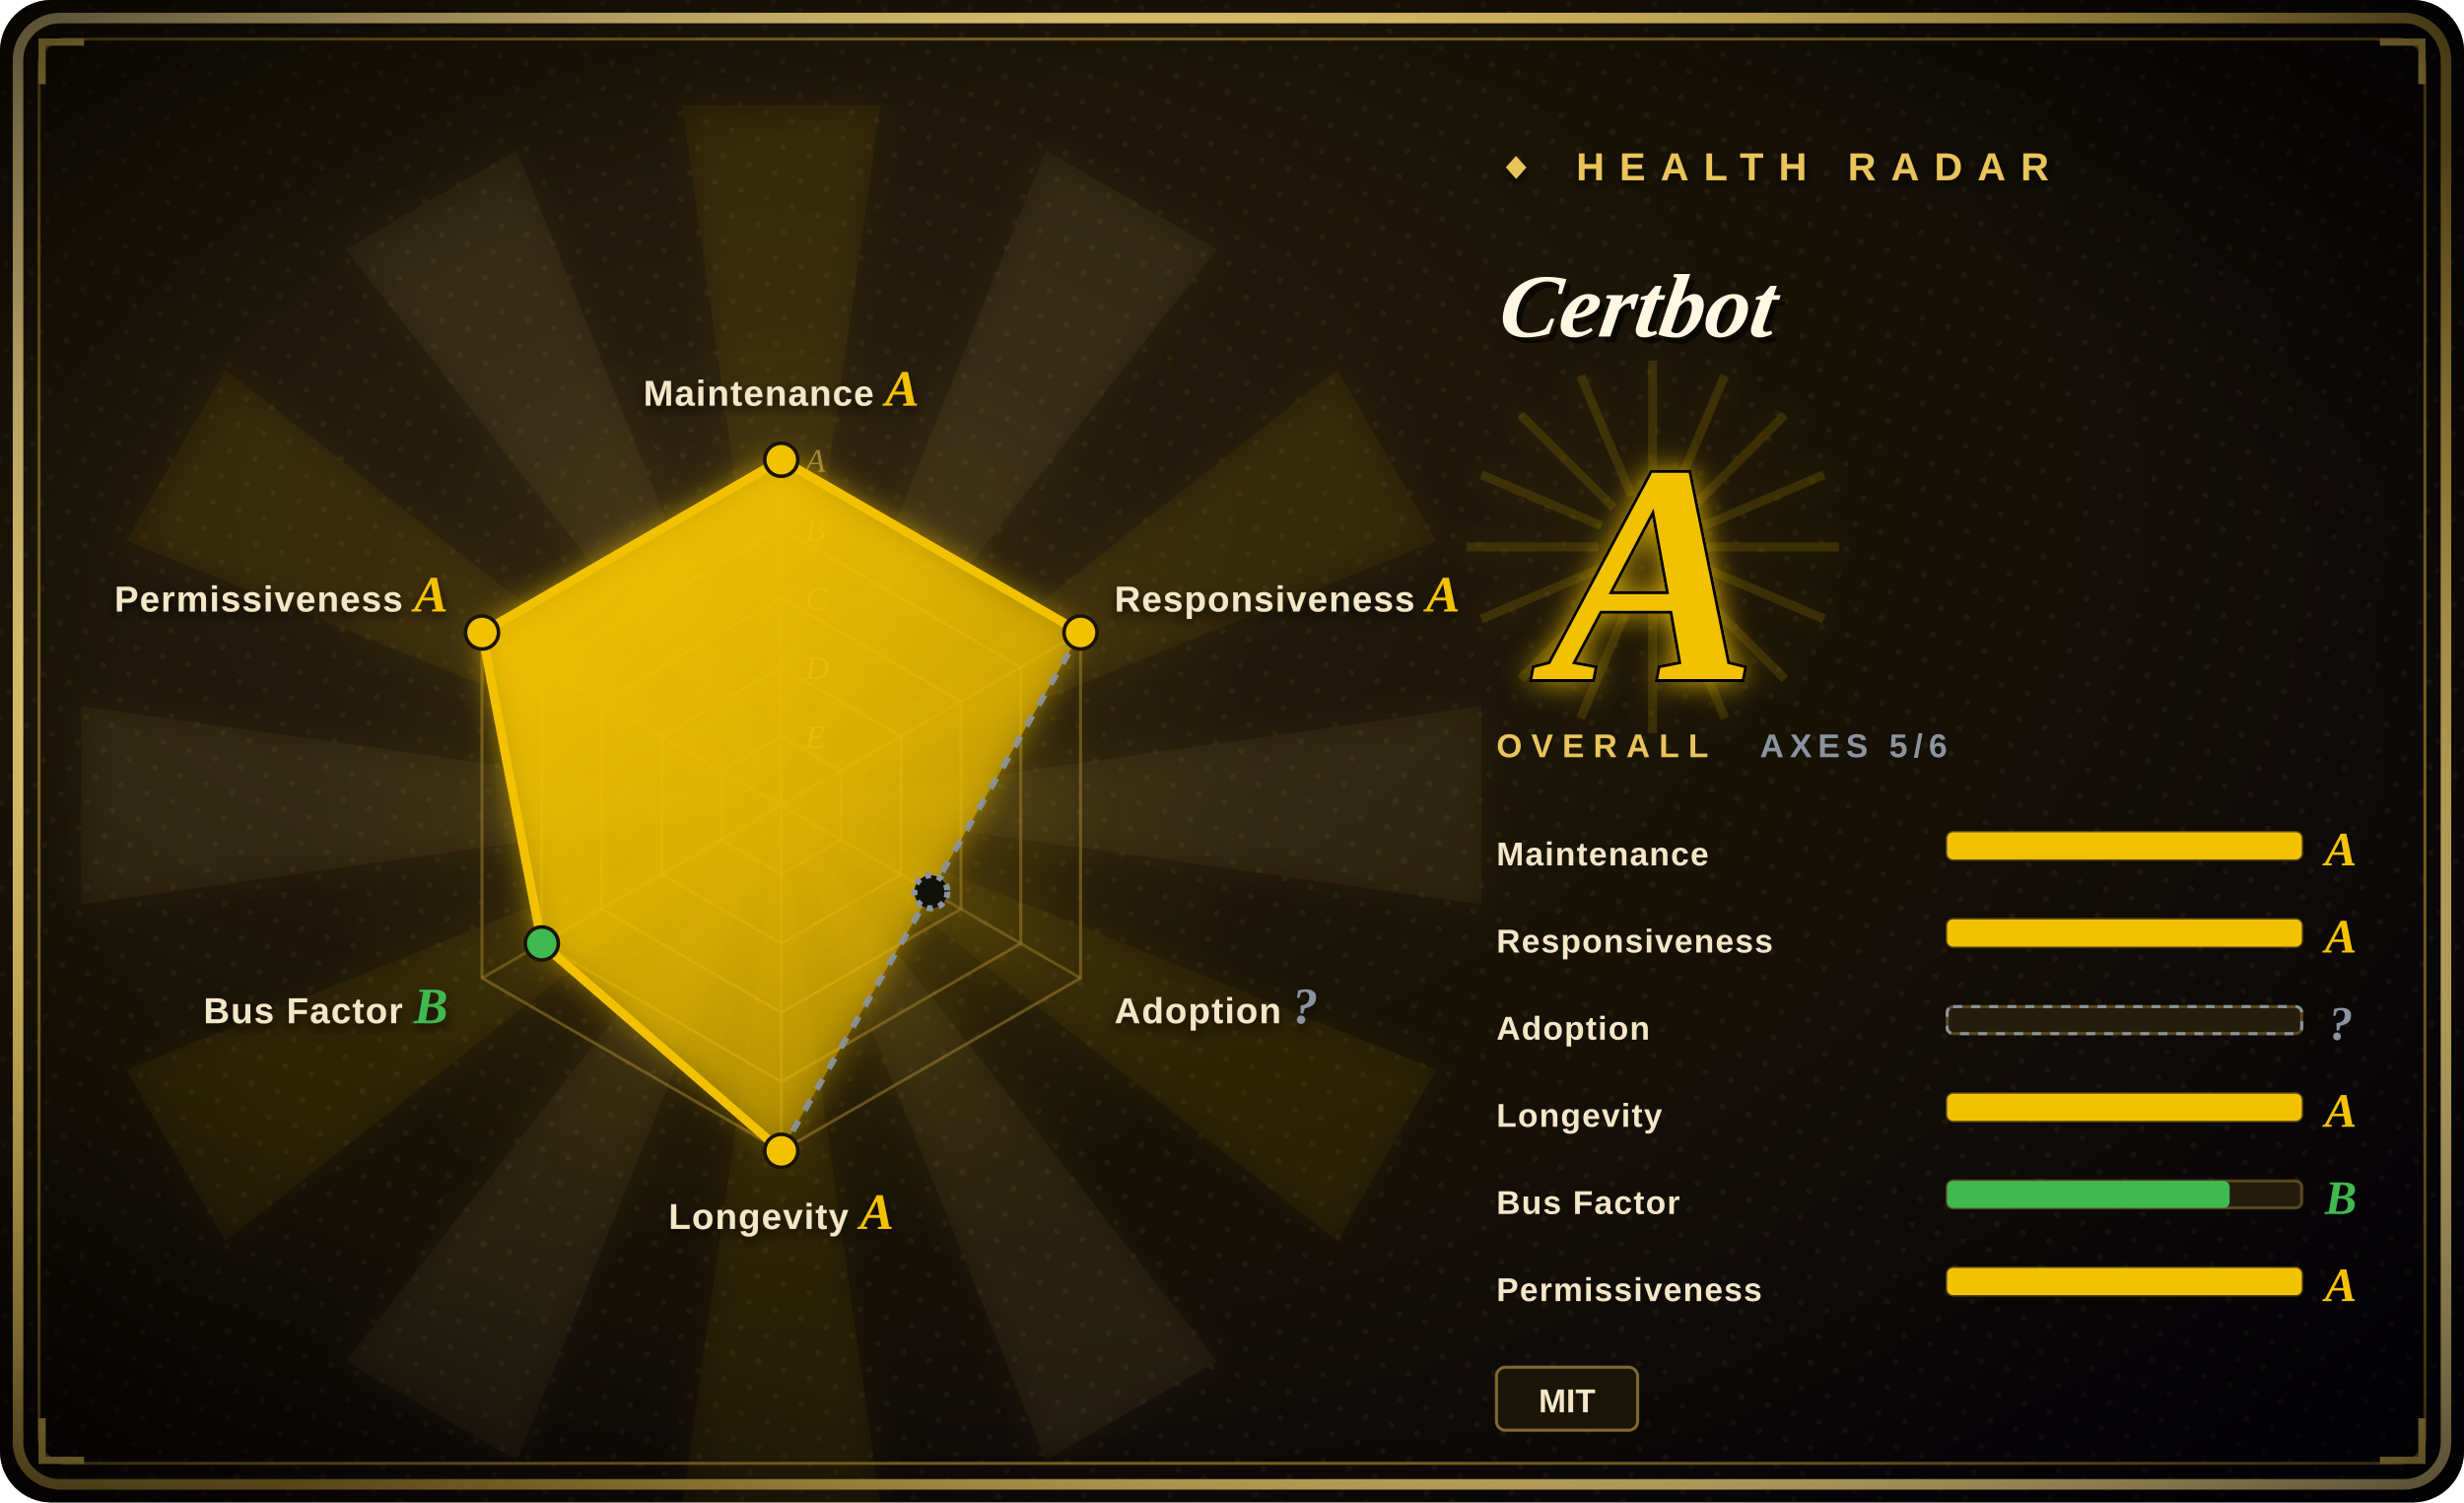
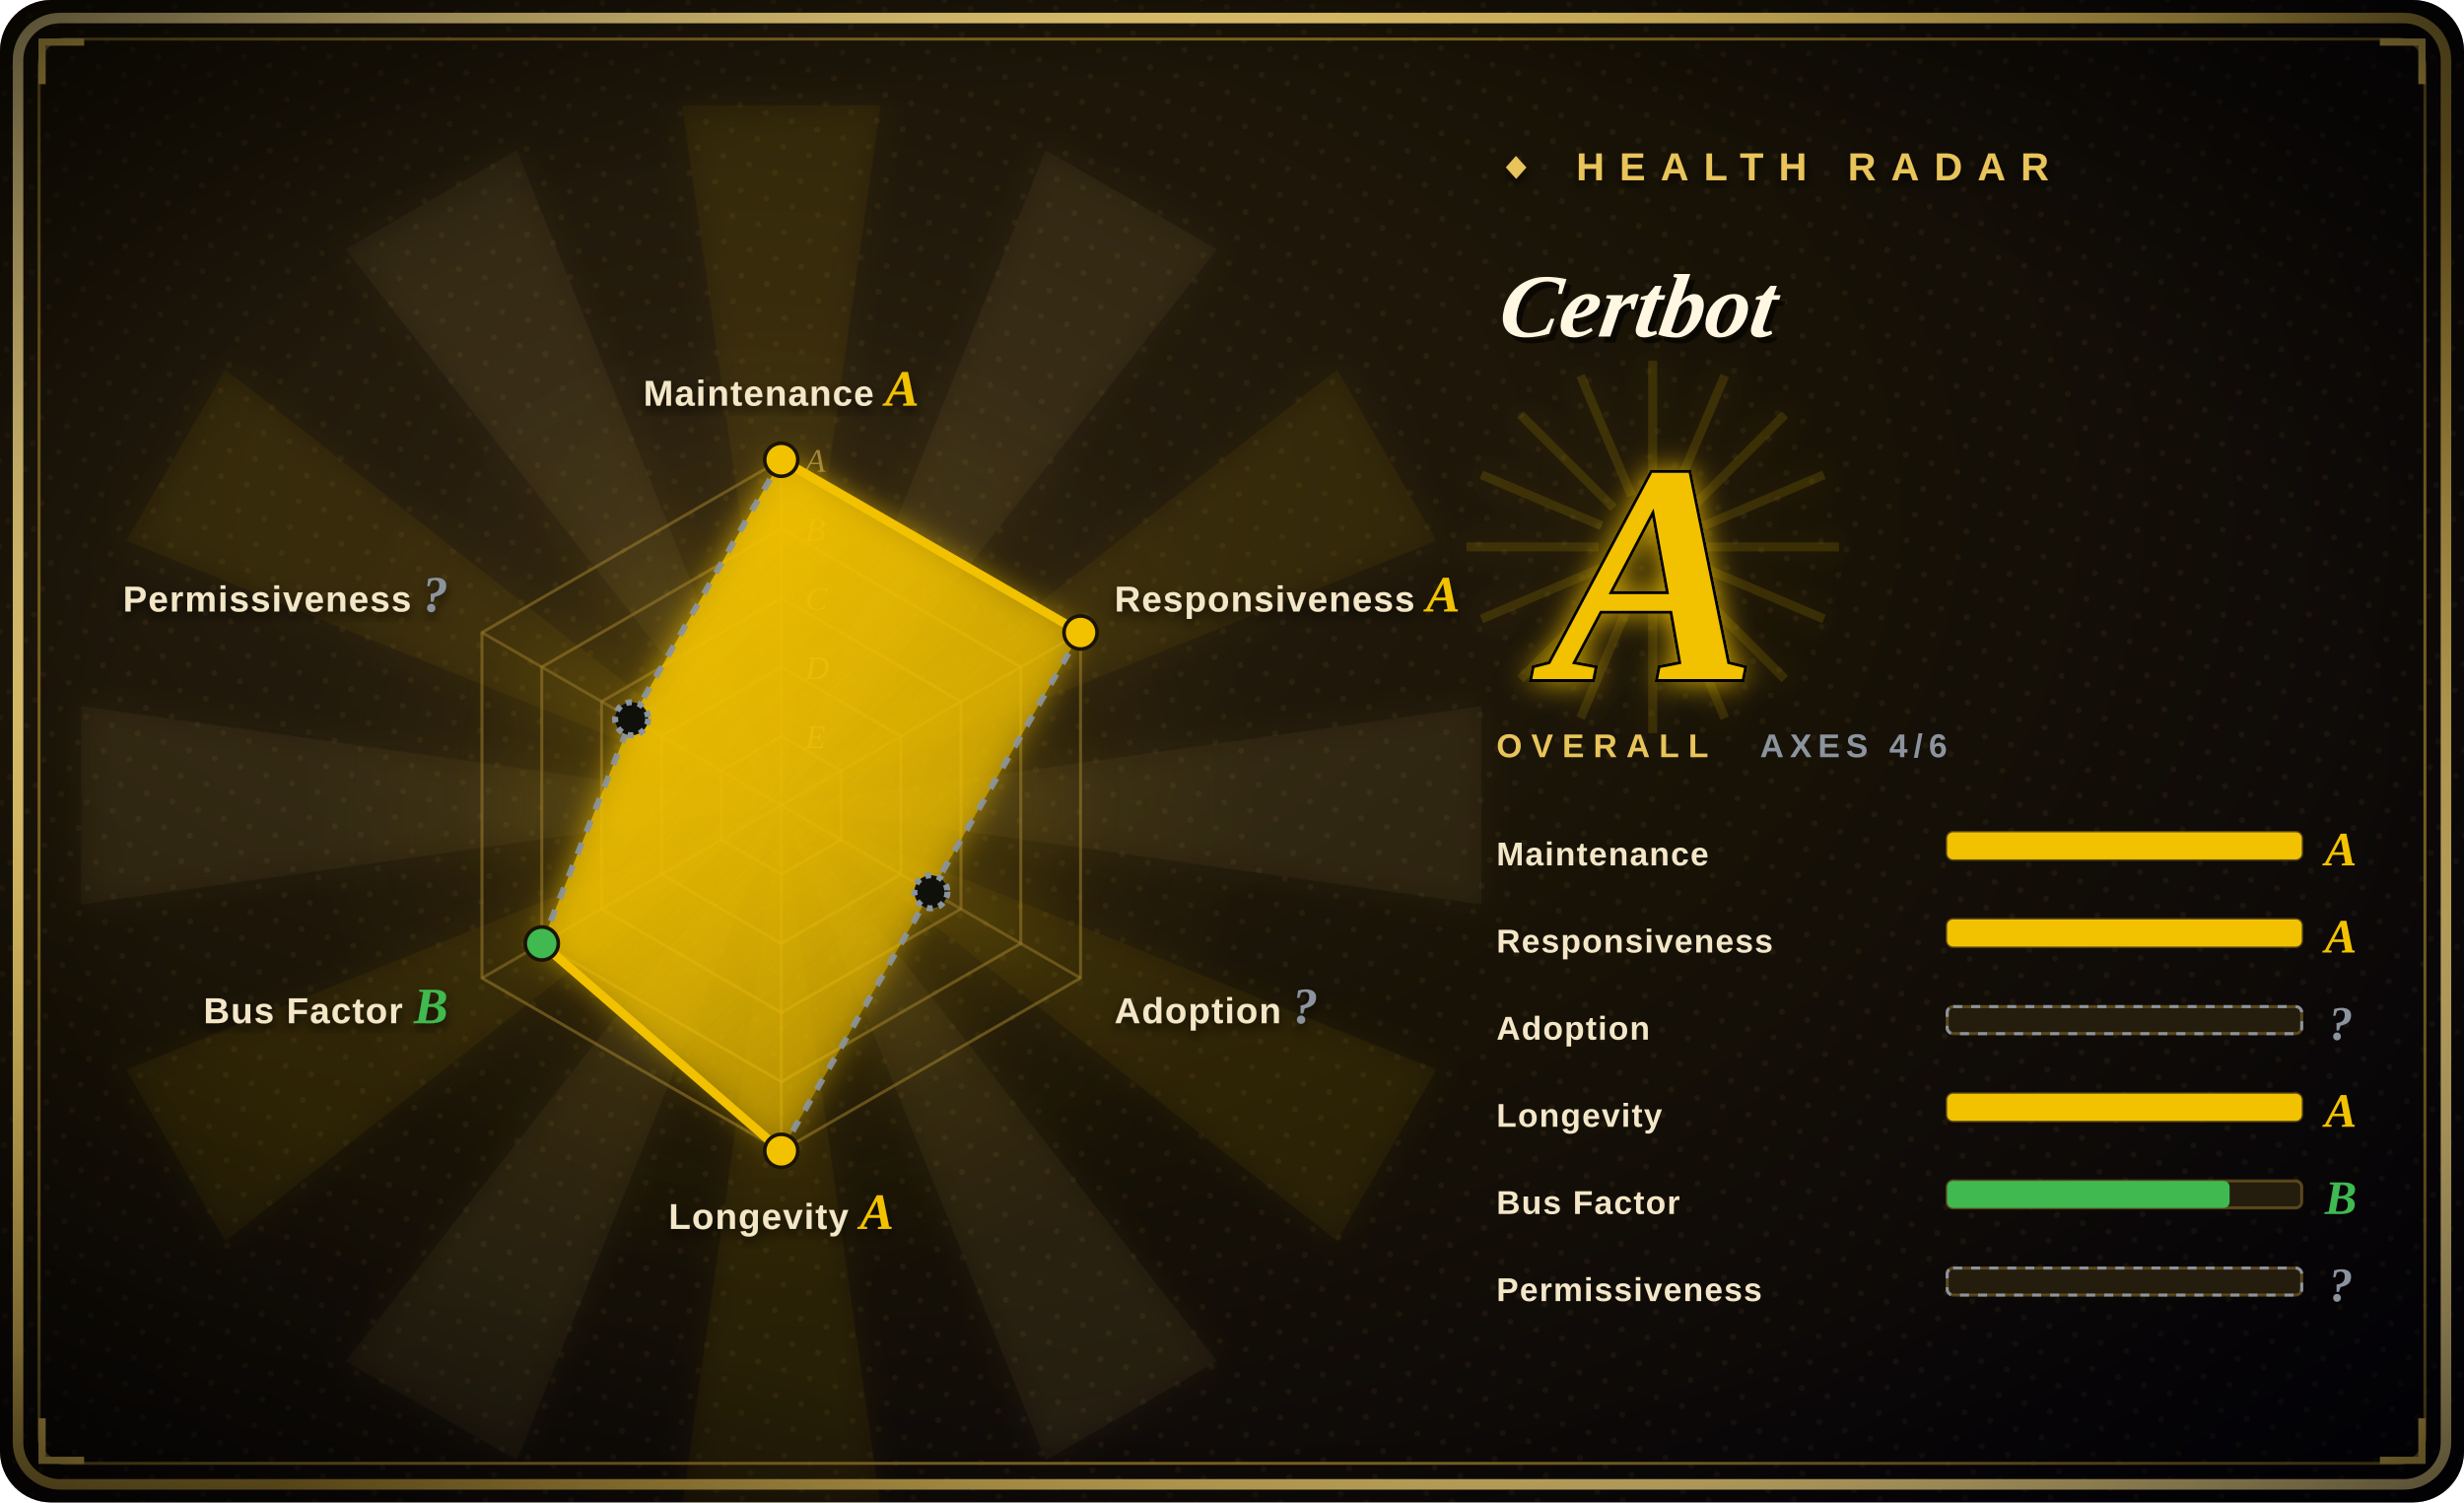
<svg xmlns="http://www.w3.org/2000/svg" width="820" height="500" viewBox="0 0 820 500">
  <defs>
    <radialGradient id="bg" cx="30%" cy="34%" r="90%">
      <stop offset="0%" stop-color="#2a2010" />
      <stop offset="48%" stop-color="#181206" />
      <stop offset="100%" stop-color="#05030a" />
    </radialGradient>
    <radialGradient id="vig" cx="50%" cy="50%" r="72%">
      <stop offset="62%" stop-color="#000000" stop-opacity="0" />
      <stop offset="100%" stop-color="#000000" stop-opacity="0.72" />
    </radialGradient>
    <linearGradient id="frame" x1="0" y1="0" x2="1" y2="1">
      <stop offset="0%" stop-color="#f6dd92" />
      <stop offset="45%" stop-color="#E8C45A" />
      <stop offset="55%" stop-color="#9c7d2a" />
      <stop offset="100%" stop-color="#f6dd92" />
    </linearGradient>
    <linearGradient id="poly" x1="0" y1="0" x2="0.7" y2="1">
      <stop offset="0%" stop-color="#F2C200" stop-opacity="0.92" />
      <stop offset="100%" stop-color="#F2C200" stop-opacity="0.34" />
    </linearGradient>
    <radialGradient id="halo" cx="50%" cy="50%" r="50%">
      <stop offset="0%" stop-color="#F2C200" stop-opacity="0.34" />
      <stop offset="68%" stop-color="#F2C200" stop-opacity="0.04" />
      <stop offset="100%" stop-color="#F2C200" stop-opacity="0" />
    </radialGradient>
    <filter id="glow" x="-60%" y="-60%" width="220%" height="220%">
      <feGaussianBlur stdDeviation="5" result="b" />
      <feMerge>
        <feMergeNode in="b" />
        <feMergeNode in="SourceGraphic" />
      </feMerge>
    </filter>
    <filter id="soft" x="-30%" y="-30%" width="160%" height="160%">
      <feDropShadow dx="0" dy="2" stdDeviation="2" flood-color="#000" flood-opacity="0.7" />
    </filter>
    <pattern id="halftone" width="9" height="9" patternUnits="userSpaceOnUse" patternTransform="rotate(18)">
      <circle cx="2" cy="2" r="1" fill="#E8C45A" fill-opacity="0.06" />
    </pattern>
  </defs>
  <rect width="820" height="500" rx="17" fill="url(#bg)" />
  <rect width="820" height="500" rx="17" fill="url(#halftone)" />
  <g opacity="0.5" filter="url(#glow)">
    <path d="M260,268 L493,235 L493,301 Z" fill="#E8C45A" fill-opacity="0.10" />
    <path d="M260,268 L478,356 L445,413 Z" fill="#F2C200" fill-opacity="0.10" />
    <path d="M260,268 L405,453 L348,486 Z" fill="#E8C45A" fill-opacity="0.10" />
    <path d="M260,268 L293,501 L227,501 Z" fill="#F2C200" fill-opacity="0.10" />
    <path d="M260,268 L172,486 L115,453 Z" fill="#E8C45A" fill-opacity="0.10" />
    <path d="M260,268 L75,413 L42,356 Z" fill="#F2C200" fill-opacity="0.10" />
    <path d="M260,268 L27,301 L27,235 Z" fill="#E8C45A" fill-opacity="0.10" />
    <path d="M260,268 L42,180 L75,123 Z" fill="#F2C200" fill-opacity="0.10" />
    <path d="M260,268 L115,83 L172,50 Z" fill="#E8C45A" fill-opacity="0.10" />
    <path d="M260,268 L227,35 L293,35 Z" fill="#F2C200" fill-opacity="0.10" />
    <path d="M260,268 L348,50 L405,83 Z" fill="#E8C45A" fill-opacity="0.10" />
    <path d="M260,268 L445,123 L478,180 Z" fill="#F2C200" fill-opacity="0.10" />
  </g>
  <circle cx="260" cy="268" r="161" fill="url(#halo)" />
  <rect x="6" y="6" width="808" height="488" rx="14" fill="none" stroke="url(#frame)" stroke-width="3.5" />
  <rect x="13" y="13" width="794" height="474" rx="9" fill="none" stroke="#9c7d2a" stroke-width="1" stroke-opacity="0.8" />
  <path d="M14,28 L14,14 L28,14" fill="none" stroke="#E8C45A" stroke-width="2.4" />
  <path d="M806,28 L806,14 L792,14" fill="none" stroke="#E8C45A" stroke-width="2.4" />
  <path d="M14,472 L14,486 L28,486" fill="none" stroke="#E8C45A" stroke-width="2.4" />
  <path d="M806,472 L806,486 L792,486" fill="none" stroke="#E8C45A" stroke-width="2.4" />
  <rect width="820" height="500" rx="17" fill="url(#vig)" />
  <polygon points="260.0,153.0 359.6,210.5 359.6,325.5 260.0,383.0 160.4,325.5 160.4,210.5" fill="none" stroke="#9c7d2a" stroke-opacity="0.55" stroke-width="1" />
  <polygon points="260.0,176.0 339.7,222.0 339.7,314.0 260.0,360.0 180.3,314.0 180.3,222.0" fill="none" stroke="#9c7d2a" stroke-opacity="0.55" stroke-width="1" />
  <polygon points="260.0,199.0 319.8,233.5 319.8,302.5 260.0,337.0 200.2,302.5 200.2,233.5" fill="none" stroke="#9c7d2a" stroke-opacity="0.55" stroke-width="1" />
  <polygon points="260.0,222.0 299.8,245.0 299.8,291.0 260.0,314.0 220.2,291.0 220.2,245.0" fill="none" stroke="#9c7d2a" stroke-opacity="0.55" stroke-width="1" />
  <polygon points="260.0,245.0 279.9,256.5 279.9,279.5 260.0,291.0 240.1,279.5 240.1,256.5" fill="none" stroke="#9c7d2a" stroke-opacity="0.55" stroke-width="1" />
  <line x1="260" y1="268" x2="260.0" y2="153.0" stroke="#9c7d2a" stroke-opacity="0.5" stroke-width="1" />
  <line x1="260" y1="268" x2="359.6" y2="210.5" stroke="#9c7d2a" stroke-opacity="0.5" stroke-width="1" />
  <line x1="260" y1="268" x2="359.6" y2="325.5" stroke="#9c7d2a" stroke-opacity="0.5" stroke-width="1" />
  <line x1="260" y1="268" x2="260.0" y2="383.0" stroke="#9c7d2a" stroke-opacity="0.5" stroke-width="1" />
  <line x1="260" y1="268" x2="160.4" y2="325.5" stroke="#9c7d2a" stroke-opacity="0.5" stroke-width="1" />
  <line x1="260" y1="268" x2="160.4" y2="210.5" stroke="#9c7d2a" stroke-opacity="0.5" stroke-width="1" />
  <text x="268" y="157.0" font-size="11" font-style="italic" fill="#E8C45A" fill-opacity="0.55" font-family="'Georgia','Times New Roman',serif">A</text>
  <text x="268" y="180.0" font-size="11" font-style="italic" fill="#E8C45A" fill-opacity="0.55" font-family="'Georgia','Times New Roman',serif">B</text>
  <text x="268" y="203.0" font-size="11" font-style="italic" fill="#E8C45A" fill-opacity="0.55" font-family="'Georgia','Times New Roman',serif">C</text>
  <text x="268" y="226.0" font-size="11" font-style="italic" fill="#E8C45A" fill-opacity="0.55" font-family="'Georgia','Times New Roman',serif">D</text>
  <text x="268" y="249.0" font-size="11" font-style="italic" fill="#E8C45A" fill-opacity="0.55" font-family="'Georgia','Times New Roman',serif">E</text>
-   <polygon points="260.0,153.0 359.6,210.5 309.8,296.8 260.0,383.0 180.3,314.0 160.4,210.5" fill="url(#poly)" filter="url(#glow)" />
+   <polygon points="260.0,153.0 359.6,210.5 309.8,296.8 260.0,383.0 180.3,314.0 210.2,239.2" fill="url(#poly)" filter="url(#glow)" />
  <line x1="260.0" y1="153.0" x2="359.6" y2="210.5" stroke="#F2C200" stroke-width="3" />
  <line x1="359.6" y1="210.5" x2="309.8" y2="296.8" stroke="#8B949E" stroke-width="2" stroke-dasharray="4 4" stroke-opacity="0.92" />
  <line x1="309.8" y1="296.8" x2="260.0" y2="383.0" stroke="#8B949E" stroke-width="2" stroke-dasharray="4 4" stroke-opacity="0.92" />
  <line x1="260.0" y1="383.0" x2="180.3" y2="314.0" stroke="#F2C200" stroke-width="3" />
-   <line x1="180.3" y1="314.0" x2="160.4" y2="210.5" stroke="#F2C200" stroke-width="3" />
-   <line x1="160.4" y1="210.5" x2="260.0" y2="153.0" stroke="#F2C200" stroke-width="3" />
+   <line x1="180.3" y1="314.0" x2="210.2" y2="239.2" stroke="#8B949E" stroke-width="2" stroke-dasharray="4 4" stroke-opacity="0.92" />
+   <line x1="210.2" y1="239.2" x2="260.0" y2="153.0" stroke="#8B949E" stroke-width="2" stroke-dasharray="4 4" stroke-opacity="0.92" />
  <circle cx="260.0" cy="153.0" r="5.5" fill="#F2C200" stroke="#1a1306" stroke-width="1.2" />
  <circle cx="359.6" cy="210.5" r="5.5" fill="#F2C200" stroke="#1a1306" stroke-width="1.2" />
  <circle cx="309.8" cy="296.8" r="5.5" fill="#10100b" stroke="#8B949E" stroke-width="2" stroke-dasharray="2 2" />
  <circle cx="260.0" cy="383.0" r="5.5" fill="#F2C200" stroke="#1a1306" stroke-width="1.2" />
  <circle cx="180.3" cy="314.0" r="5.5" fill="#3FB950" stroke="#1a1306" stroke-width="1.2" />
-   <circle cx="160.4" cy="210.5" r="5.5" fill="#F2C200" stroke="#1a1306" stroke-width="1.2" />
+   <circle cx="210.2" cy="239.2" r="5.5" fill="#10100b" stroke="#8B949E" stroke-width="2" stroke-dasharray="2 2" />
  <text x="260.0" y="135.0" font-size="12" font-weight="900" fill="#f3e7c8" text-anchor="middle" font-family="'Arial Black','Helvetica Neue',Arial,sans-serif" letter-spacing="0.4" filter="url(#soft)">Maintenance <tspan fill="#F2C200" font-family="'Georgia','Times New Roman',serif" font-style="italic" font-size="17">A</tspan>
  </text>
  <text x="370.9" y="203.5" font-size="12" font-weight="900" fill="#f3e7c8" text-anchor="start" font-family="'Arial Black','Helvetica Neue',Arial,sans-serif" letter-spacing="0.4" filter="url(#soft)">Responsiveness <tspan fill="#F2C200" font-family="'Georgia','Times New Roman',serif" font-style="italic" font-size="17">A</tspan>
  </text>
  <text x="370.9" y="340.5" font-size="12" font-weight="900" fill="#f3e7c8" text-anchor="start" font-family="'Arial Black','Helvetica Neue',Arial,sans-serif" letter-spacing="0.4" filter="url(#soft)">Adoption <tspan fill="#8B949E" font-family="'Georgia','Times New Roman',serif" font-style="italic" font-size="17">?</tspan>
  </text>
  <text x="260.0" y="409.0" font-size="12" font-weight="900" fill="#f3e7c8" text-anchor="middle" font-family="'Arial Black','Helvetica Neue',Arial,sans-serif" letter-spacing="0.4" filter="url(#soft)">Longevity <tspan fill="#F2C200" font-family="'Georgia','Times New Roman',serif" font-style="italic" font-size="17">A</tspan>
  </text>
  <text x="149.1" y="340.5" font-size="12" font-weight="900" fill="#f3e7c8" text-anchor="end" font-family="'Arial Black','Helvetica Neue',Arial,sans-serif" letter-spacing="0.4" filter="url(#soft)">Bus Factor <tspan fill="#3FB950" font-family="'Georgia','Times New Roman',serif" font-style="italic" font-size="17">B</tspan>
  </text>
-   <text x="149.1" y="203.5" font-size="12" font-weight="900" fill="#f3e7c8" text-anchor="end" font-family="'Arial Black','Helvetica Neue',Arial,sans-serif" letter-spacing="0.4" filter="url(#soft)">Permissiveness <tspan fill="#F2C200" font-family="'Georgia','Times New Roman',serif" font-style="italic" font-size="17">A</tspan>
+   <text x="149.1" y="203.5" font-size="12" font-weight="900" fill="#f3e7c8" text-anchor="end" font-family="'Arial Black','Helvetica Neue',Arial,sans-serif" letter-spacing="0.4" filter="url(#soft)">Permissiveness <tspan fill="#8B949E" font-family="'Georgia','Times New Roman',serif" font-style="italic" font-size="17">?</tspan>
  </text>
  <text x="498" y="60" font-size="13" letter-spacing="5" fill="#E8C45A" font-weight="900" font-family="'Arial Black','Helvetica Neue',Arial,sans-serif" filter="url(#soft)">◆ HEALTH RADAR</text>
  <g transform="translate(498,112) skewX(-9)">
    <text x="2" y="2" font-size="30" font-weight="900" font-style="italic" fill="#000" fill-opacity="0.6" font-family="'Georgia','Times New Roman',serif">Certbot</text>
    <text x="0" y="0" font-size="30" font-weight="900" font-style="italic" fill="#fff7e2" font-family="'Georgia','Times New Roman',serif">Certbot</text>
  </g>
  <line x1="498" y1="124" x2="648" y2="124" stroke="url(#frame)" stroke-width="2" />
  <g opacity="0.85" filter="url(#glow)">
    <line x1="568" y1="182" x2="612" y2="182" stroke="#F2C200" stroke-opacity="0.16" stroke-width="3" />
    <line x1="567" y1="189" x2="607" y2="206" stroke="#F2C200" stroke-opacity="0.16" stroke-width="3" />
    <line x1="563" y1="195" x2="594" y2="226" stroke="#F2C200" stroke-opacity="0.16" stroke-width="3" />
    <line x1="557" y1="199" x2="574" y2="239" stroke="#F2C200" stroke-opacity="0.16" stroke-width="3" />
    <line x1="550" y1="200" x2="550" y2="244" stroke="#F2C200" stroke-opacity="0.16" stroke-width="3" />
    <line x1="543" y1="199" x2="526" y2="239" stroke="#F2C200" stroke-opacity="0.16" stroke-width="3" />
    <line x1="537" y1="195" x2="506" y2="226" stroke="#F2C200" stroke-opacity="0.16" stroke-width="3" />
    <line x1="533" y1="189" x2="493" y2="206" stroke="#F2C200" stroke-opacity="0.16" stroke-width="3" />
    <line x1="532" y1="182" x2="488" y2="182" stroke="#F2C200" stroke-opacity="0.16" stroke-width="3" />
    <line x1="533" y1="175" x2="493" y2="158" stroke="#F2C200" stroke-opacity="0.16" stroke-width="3" />
    <line x1="537" y1="169" x2="506" y2="138" stroke="#F2C200" stroke-opacity="0.16" stroke-width="3" />
    <line x1="543" y1="165" x2="526" y2="125" stroke="#F2C200" stroke-opacity="0.16" stroke-width="3" />
    <line x1="550" y1="164" x2="550" y2="120" stroke="#F2C200" stroke-opacity="0.16" stroke-width="3" />
    <line x1="557" y1="165" x2="574" y2="125" stroke="#F2C200" stroke-opacity="0.16" stroke-width="3" />
    <line x1="563" y1="169" x2="594" y2="138" stroke="#F2C200" stroke-opacity="0.16" stroke-width="3" />
    <line x1="567" y1="175" x2="607" y2="158" stroke="#F2C200" stroke-opacity="0.16" stroke-width="3" />
  </g>
  <text x="550" y="226" font-size="104" font-weight="900" font-style="italic" text-anchor="middle" fill="#F2C200" stroke="#000" stroke-width="2" paint-order="stroke" font-family="'Georgia','Times New Roman',serif" filter="url(#glow)">A</text>
  <text x="498" y="252" font-size="11" letter-spacing="3" fill="#E8C45A" font-family="'Arial Black','Helvetica Neue',Arial,sans-serif" font-weight="900">OVERALL</text>
-   <text x="648" y="252" font-size="11" letter-spacing="2" fill="#8B949E" font-family="'Arial Black','Helvetica Neue',Arial,sans-serif" font-weight="900" text-anchor="end">AXES 5/6</text>
+   <text x="648" y="252" font-size="11" letter-spacing="2" fill="#8B949E" font-family="'Arial Black','Helvetica Neue',Arial,sans-serif" font-weight="900" text-anchor="end">AXES 4/6</text>
  <text x="498" y="288" font-size="11" font-weight="900" fill="#f3e7c8" font-family="'Arial Black','Helvetica Neue',Arial,sans-serif" letter-spacing="0.4">Maintenance</text>
  <rect x="648" y="277" width="118" height="9" rx="2" fill="#241d0e" stroke="#9c7d2a" stroke-opacity="0.5" />
  <rect x="648" y="277" width="118" height="9" rx="2" fill="#F2C200" />
  <text x="779" y="288" font-size="16" font-weight="900" font-style="italic" fill="#F2C200" font-family="'Georgia','Times New Roman',serif" text-anchor="middle">A</text>
  <text x="498" y="317" font-size="11" font-weight="900" fill="#f3e7c8" font-family="'Arial Black','Helvetica Neue',Arial,sans-serif" letter-spacing="0.4">Responsiveness</text>
  <rect x="648" y="306" width="118" height="9" rx="2" fill="#241d0e" stroke="#9c7d2a" stroke-opacity="0.5" />
  <rect x="648" y="306" width="118" height="9" rx="2" fill="#F2C200" />
  <text x="779" y="317" font-size="16" font-weight="900" font-style="italic" fill="#F2C200" font-family="'Georgia','Times New Roman',serif" text-anchor="middle">A</text>
  <text x="498" y="346" font-size="11" font-weight="900" fill="#f3e7c8" font-family="'Arial Black','Helvetica Neue',Arial,sans-serif" letter-spacing="0.4">Adoption</text>
  <rect x="648" y="335" width="118" height="9" rx="2" fill="#241d0e" stroke="#9c7d2a" stroke-opacity="0.5" />
  <rect x="648" y="335" width="118" height="9" rx="2" fill="none" stroke="#8B949E" stroke-dasharray="3 3" />
  <text x="779" y="346" font-size="16" font-weight="900" font-style="italic" fill="#8B949E" font-family="'Georgia','Times New Roman',serif" text-anchor="middle">?</text>
  <text x="498" y="375" font-size="11" font-weight="900" fill="#f3e7c8" font-family="'Arial Black','Helvetica Neue',Arial,sans-serif" letter-spacing="0.4">Longevity</text>
  <rect x="648" y="364" width="118" height="9" rx="2" fill="#241d0e" stroke="#9c7d2a" stroke-opacity="0.5" />
  <rect x="648" y="364" width="118" height="9" rx="2" fill="#F2C200" />
  <text x="779" y="375" font-size="16" font-weight="900" font-style="italic" fill="#F2C200" font-family="'Georgia','Times New Roman',serif" text-anchor="middle">A</text>
  <text x="498" y="404" font-size="11" font-weight="900" fill="#f3e7c8" font-family="'Arial Black','Helvetica Neue',Arial,sans-serif" letter-spacing="0.4">Bus Factor</text>
  <rect x="648" y="393" width="118" height="9" rx="2" fill="#241d0e" stroke="#9c7d2a" stroke-opacity="0.5" />
  <rect x="648" y="393" width="94" height="9" rx="2" fill="#3FB950" />
  <text x="779" y="404" font-size="16" font-weight="900" font-style="italic" fill="#3FB950" font-family="'Georgia','Times New Roman',serif" text-anchor="middle">B</text>
  <text x="498" y="433" font-size="11" font-weight="900" fill="#f3e7c8" font-family="'Arial Black','Helvetica Neue',Arial,sans-serif" letter-spacing="0.4">Permissiveness</text>
  <rect x="648" y="422" width="118" height="9" rx="2" fill="#241d0e" stroke="#9c7d2a" stroke-opacity="0.5" />
-   <rect x="648" y="422" width="118" height="9" rx="2" fill="#F2C200" />
-   <text x="779" y="433" font-size="16" font-weight="900" font-style="italic" fill="#F2C200" font-family="'Georgia','Times New Roman',serif" text-anchor="middle">A</text>
-   <rect x="498" y="455" width="47" height="21" rx="3" fill="#1b1408" stroke="#E8C45A" stroke-opacity="0.5" />
-   <text x="521.5" y="470" font-size="11" font-weight="700" fill="#f3e7c8" text-anchor="middle" font-family="'Arial Black','Helvetica Neue',Arial,sans-serif">MIT</text>
+   <rect x="648" y="422" width="118" height="9" rx="2" fill="none" stroke="#8B949E" stroke-dasharray="3 3" />
+   <text x="779" y="433" font-size="16" font-weight="900" font-style="italic" fill="#8B949E" font-family="'Georgia','Times New Roman',serif" text-anchor="middle">?</text>
</svg>
